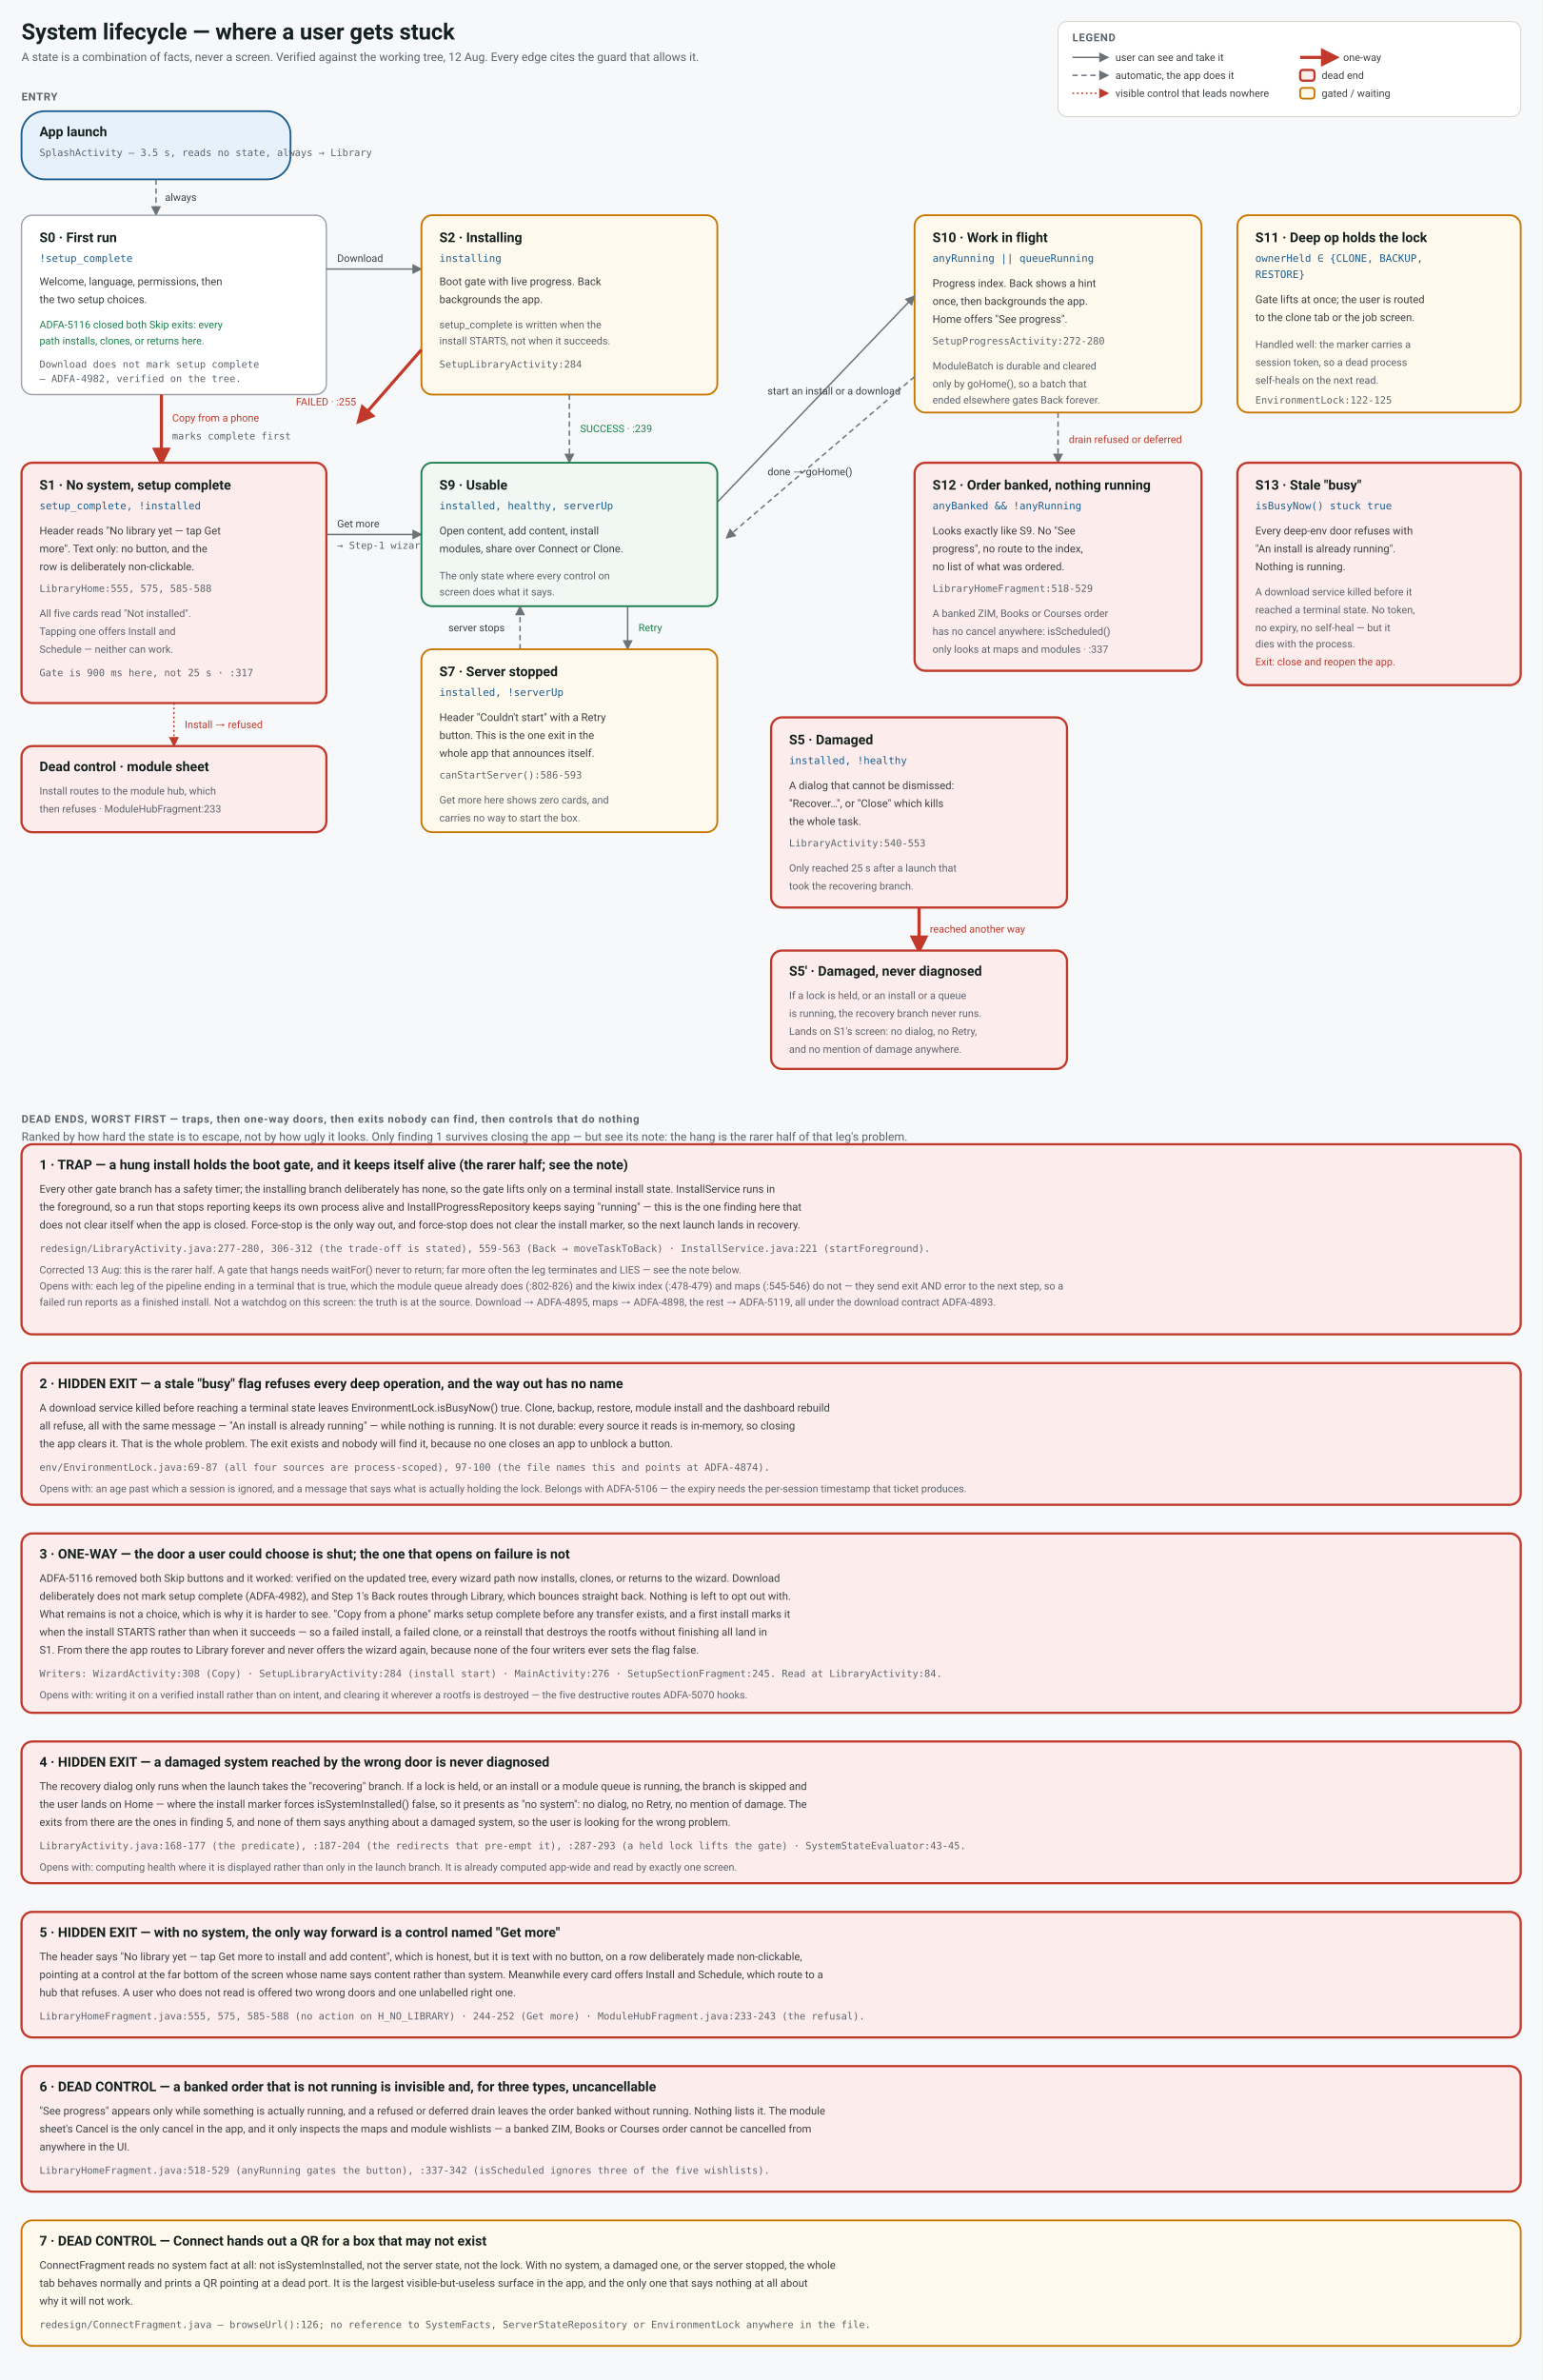
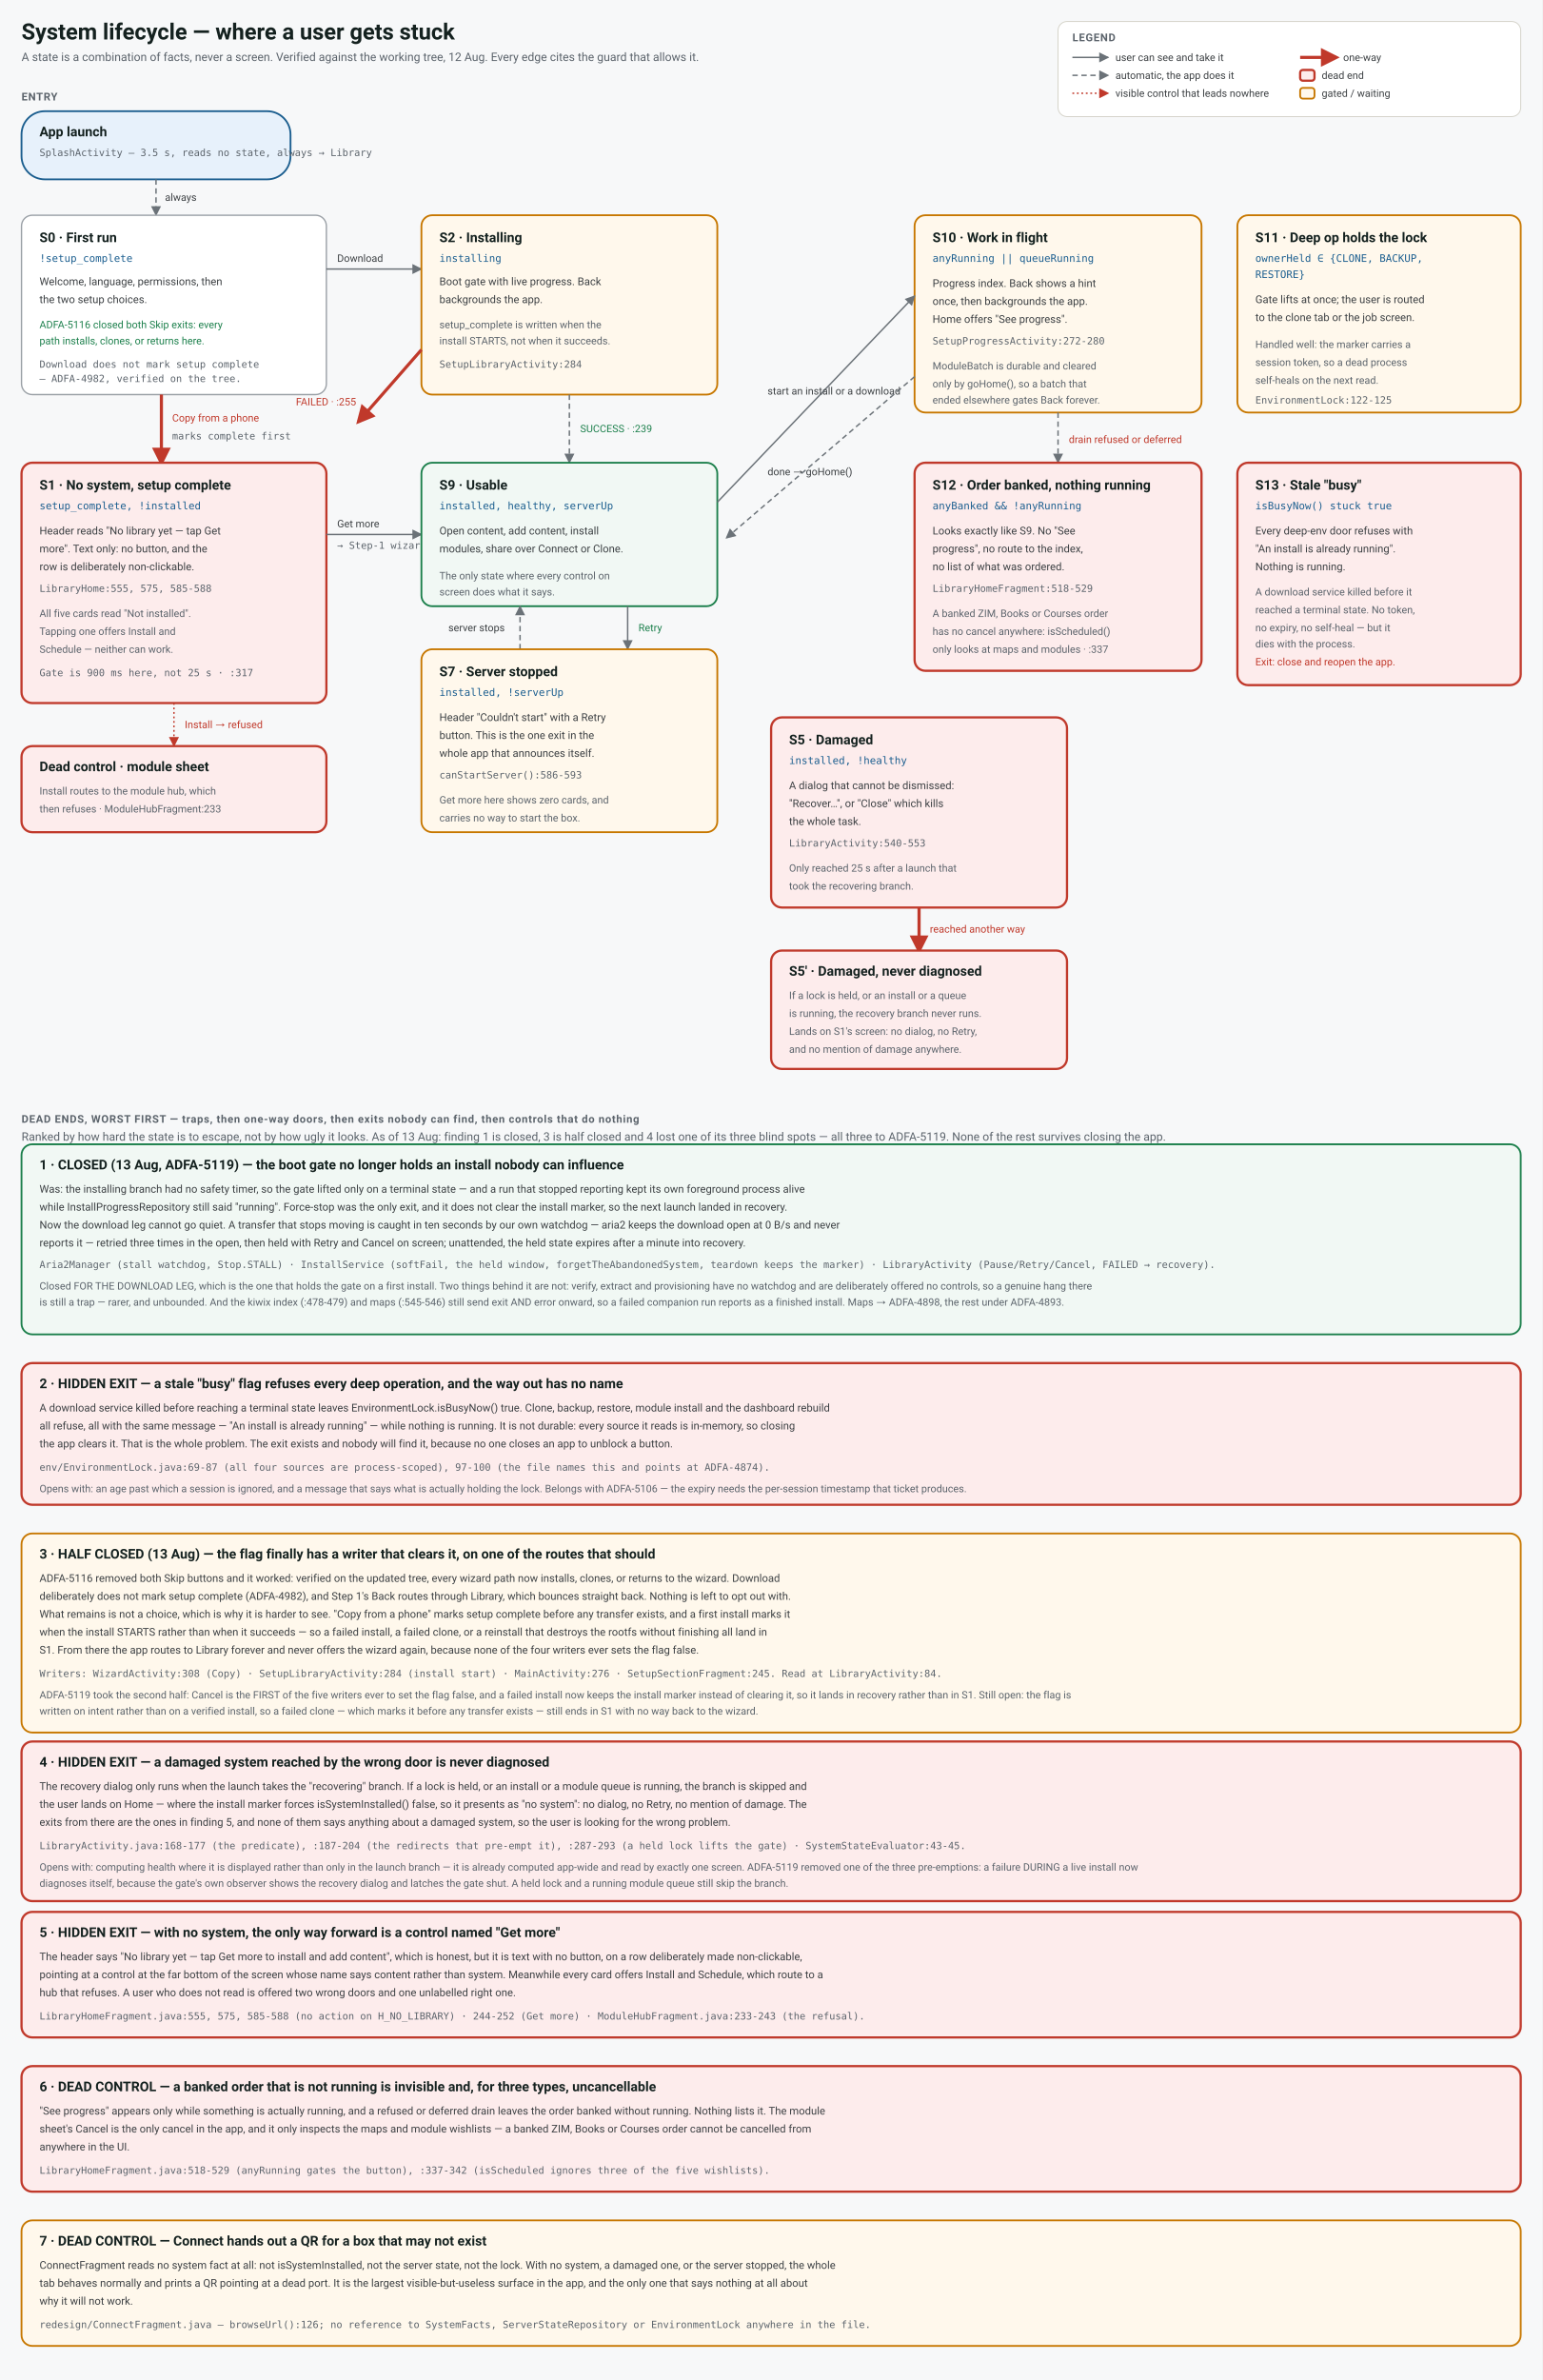
<svg xmlns="http://www.w3.org/2000/svg" viewBox="0 0 1720 2654" width="1720" height="2654" font-family="Segoe UI, Roboto, Helvetica, Arial, sans-serif">
  <style>
  .bg     { fill: #F7F8F9; }
  .st     { fill: #FFFFFF; stroke: #9AA0A6; stroke-width: 1.5; }
  .st-ok  { fill: #F1F8F4; stroke: #1B7F4B; stroke-width: 2; }
  .st-bad { fill: #FDECEC; stroke: #C0392B; stroke-width: 2.5; }
  .st-warn{ fill: #FFF8EC; stroke: #C77700; stroke-width: 2; }
  .entry  { fill: #E7F1FB; stroke: #1B5E8F; stroke-width: 2; }
  .h1     { font-size: 25px; font-weight: 600; fill: #14211F; }
  .h2     { font-size: 15px; font-weight: 600; fill: #14211F; }
  .h3     { font-size: 12px; font-weight: 600; fill: #5B636B; letter-spacing: .06em; }
  .facts  { font-size: 11.5px; fill: #1B5E8F; font-family: Consolas, monospace; }
  .can    { font-size: 12px; fill: #3C4043; }
  .note   { font-size: 11.5px; fill: #5B636B; }
  .code   { font-size: 11px; fill: #5B636B; font-family: Consolas, monospace; }
  .lbl    { font-size: 11.5px; fill: #3C4043; }
  .lblg   { font-size: 11.5px; fill: #1B7F4B; }
  .lblr   { font-size: 11.5px; fill: #C0392B; }
  .sub    { font-size: 13px; fill: #5B636B; }
  .e      { fill: none; stroke: #6B7278; stroke-width: 1.6; }
  .e-auto { fill: none; stroke: #6B7278; stroke-width: 1.6; stroke-dasharray: 6 4; }
  .e-dead { fill: none; stroke: #C0392B; stroke-width: 1.6; stroke-dasharray: 2 3; }
  .e-one  { fill: none; stroke: #C0392B; stroke-width: 3.5; }
</style>
  <defs>
    <marker id="a" viewBox="0 0 10 10" refX="9" refY="5" markerWidth="7" markerHeight="7" orient="auto-start-reverse">
      <path d="M0,0 L10,5 L0,10 z" fill="#6B7278" />
    </marker>
    <marker id="ar" viewBox="0 0 10 10" refX="9" refY="5" markerWidth="7" markerHeight="7" orient="auto-start-reverse">
      <path d="M0,0 L10,5 L0,10 z" fill="#C0392B" />
    </marker>
    <marker id="aw" viewBox="0 0 10 10" refX="8" refY="5" markerWidth="6" markerHeight="6" orient="auto-start-reverse">
      <path d="M0,0 L10,5 L0,10 z" fill="#C0392B" />
    </marker>
  </defs>
  <rect class="bg" x="0" y="0" width="1720" height="2654" />
  <text class="h1" x="24" y="44">System lifecycle — where a user gets stuck</text>
  <text class="sub" x="24" y="68">A state is a combination of facts, never a screen. Verified against the working tree, 12 Aug. Every edge cites the guard that allows it.</text>
  <rect x="1180" y="24" width="516" height="106" rx="10" fill="#FFFFFF" stroke="#D3D1C7" />
  <text class="h3" x="1196" y="46">LEGEND</text>
  <line class="e" x1="1196" y1="64" x2="1236" y2="64" marker-end="url(#a)" />
  <text class="lbl" x="1244" y="68">user can see and take it</text>
  <line class="e-auto" x1="1196" y1="84" x2="1236" y2="84" marker-end="url(#a)" />
  <text class="lbl" x="1244" y="88">automatic, the app does it</text>
  <line class="e-dead" x1="1196" y1="104" x2="1236" y2="104" marker-end="url(#ar)" />
  <text class="lbl" x="1244" y="108">visible control that leads nowhere</text>
  <line class="e-one" x1="1450" y1="64" x2="1490" y2="64" marker-end="url(#aw)" />
  <text class="lbl" x="1498" y="68">one-way</text>
  <rect class="st-bad" x="1450" y="78" width="16" height="12" rx="3" />
  <text class="lbl" x="1474" y="88">dead end</text>
  <rect class="st-warn" x="1450" y="98" width="16" height="12" rx="3" />
  <text class="lbl" x="1474" y="108">gated / waiting</text>
  <text class="h3" x="24" y="112">ENTRY</text>
  <rect class="entry" x="24" y="124" width="300" height="76" rx="26" />
  <text class="h2" x="44" y="152">App launch</text>
  <text class="code" x="44" y="174">SplashActivity — 3.5 s, reads no state, always → Library</text>
  <path class="e-auto" d="M174,200 L174,240" marker-end="url(#a)" />
  <text class="lbl" x="184" y="224">always</text>
  <rect class="st" x="24" y="240" width="340" height="200" rx="12" />
  <text class="h2" x="44" y="270">S0 · First run</text>
  <text class="facts" x="44" y="292">!setup_complete</text>
  <text class="can" x="44" y="318">Welcome, language, permissions, then</text>
  <text class="can" x="44" y="338">the two setup choices.</text>
  <text class="lblg" x="44" y="366">ADFA-5116 closed both Skip exits: every</text>
  <text class="lblg" x="44" y="384">path installs, clones, or returns here.</text>
  <text class="code" x="44" y="410">Download does not mark setup complete</text>
  <text class="code" x="44" y="426">— ADFA-4982, verified on the tree.</text>
  <path class="e" d="M364,300 L470,300" marker-end="url(#a)" />
  <text class="lbl" x="376" y="292">Download</text>
  <path class="e-one" d="M180,440 L180,516" marker-end="url(#aw)" />
  <text class="lblr" x="192" y="470">Copy from a phone</text>
  <text class="code" x="192" y="490">marks complete first</text>
  <rect class="st-warn" x="470" y="240" width="330" height="200" rx="12" />
  <text class="h2" x="490" y="270">S2 · Installing</text>
  <text class="facts" x="490" y="292">installing</text>
  <text class="can" x="490" y="318">Boot gate with live progress. Back</text>
  <text class="can" x="490" y="338">backgrounds the app.</text>
  <text class="note" x="490" y="366">setup_complete is written when the</text>
  <text class="note" x="490" y="384">install STARTS, not when it succeeds.</text>
  <text class="code" x="490" y="410">SetupLibraryActivity:284</text>
  <path class="e-auto" d="M635,440 L635,516" marker-end="url(#a)" />
  <text class="lblg" x="647" y="482">SUCCESS · :239</text>
  <path class="e-one" d="M470,390 L400,470" marker-end="url(#aw)" />
  <text class="lblr" x="330" y="452">FAILED · :255</text>
  <rect class="st-bad" x="24" y="516" width="340" height="268" rx="12" />
  <text class="h2" x="44" y="546">S1 · No system, setup complete</text>
  <text class="facts" x="44" y="568">setup_complete, !installed</text>
  <text class="can" x="44" y="596">Header reads "No library yet — tap Get</text>
  <text class="can" x="44" y="616">more". Text only: no button, and the</text>
  <text class="can" x="44" y="636">row is deliberately non-clickable.</text>
  <text class="code" x="44" y="660">LibraryHome:555, 575, 585-588</text>
  <text class="note" x="44" y="688">All five cards read "Not installed".</text>
  <text class="note" x="44" y="708">Tapping one offers Install and</text>
  <text class="note" x="44" y="728">Schedule — neither can work.</text>
  <text class="code" x="44" y="754">Gate is 900 ms here, not 25 s · :317</text>
  <path class="e-dead" d="M194,784 L194,832" marker-end="url(#ar)" />
  <text class="lblr" x="206" y="812">Install → refused</text>
  <rect class="st-bad" x="24" y="832" width="340" height="96" rx="12" />
  <text class="h2" x="44" y="860">Dead control · module sheet</text>
  <text class="note" x="44" y="886">Install routes to the module hub, which</text>
  <text class="note" x="44" y="906">then refuses · ModuleHubFragment:233</text>
  <path class="e" d="M364,596 L470,596" marker-end="url(#a)" />
  <text class="lbl" x="376" y="588">Get more</text>
  <text class="code" x="376" y="612">→ Step-1 wizard :248</text>
  <rect class="st-ok" x="470" y="516" width="330" height="160" rx="12" />
  <text class="h2" x="490" y="546">S9 · Usable</text>
  <text class="facts" x="490" y="568">installed, healthy, serverUp</text>
  <text class="can" x="490" y="596">Open content, add content, install</text>
  <text class="can" x="490" y="616">modules, share over Connect or Clone.</text>
  <text class="note" x="490" y="646">The only state where every control on</text>
  <text class="note" x="490" y="664">screen does what it says.</text>
  <path class="e" d="M700,676 L700,724" marker-end="url(#a)" />
  <text class="lblg" x="712" y="704">Retry</text>
  <path class="e-auto" d="M580,724 L580,676" marker-end="url(#a)" />
  <text class="lbl" x="500" y="704">server stops</text>
  <rect class="st-warn" x="470" y="724" width="330" height="204" rx="12" />
  <text class="h2" x="490" y="754">S7 · Server stopped</text>
  <text class="facts" x="490" y="776">installed, !serverUp</text>
  <text class="can" x="490" y="804">Header "Couldn't start" with a Retry</text>
  <text class="can" x="490" y="824">button. This is the one exit in the</text>
  <text class="can" x="490" y="844">whole app that announces itself.</text>
  <text class="code" x="490" y="868">canStartServer():586-593</text>
  <text class="note" x="490" y="896">Get more here shows zero cards, and</text>
  <text class="note" x="490" y="916">carries no way to start the box.</text>
  <rect class="st-warn" x="1020" y="240" width="320" height="220" rx="12" />
  <text class="h2" x="1040" y="270">S10 · Work in flight</text>
  <text class="facts" x="1040" y="292">anyRunning || queueRunning</text>
  <text class="can" x="1040" y="320">Progress index. Back shows a hint</text>
  <text class="can" x="1040" y="340">once, then backgrounds the app.</text>
  <text class="can" x="1040" y="360">Home offers "See progress".</text>
  <text class="code" x="1040" y="384">SetupProgressActivity:272-280</text>
  <text class="note" x="1040" y="412">ModuleBatch is durable and cleared</text>
  <text class="note" x="1040" y="432">only by goHome(), so a batch that</text>
  <text class="note" x="1040" y="450">ended elsewhere gates Back forever.</text>
  <path class="e" d="M800,560 L1020,330" marker-end="url(#a)" />
  <text class="lbl" x="856" y="440">start an install or a download</text>
  <path class="e-auto" d="M1020,420 L810,600" marker-end="url(#a)" />
  <text class="lbl" x="856" y="530">done → goHome()</text>
  <path class="e-auto" d="M1180,460 L1180,516" marker-end="url(#a)" />
  <text class="lblr" x="1192" y="494">drain refused or deferred</text>
  <rect class="st-bad" x="1020" y="516" width="320" height="232" rx="12" />
  <text class="h2" x="1040" y="546">S12 · Order banked, nothing running</text>
  <text class="facts" x="1040" y="568">anyBanked &amp;&amp; !anyRunning</text>
  <text class="can" x="1040" y="596">Looks exactly like S9. No "See</text>
  <text class="can" x="1040" y="616">progress", no route to the index,</text>
  <text class="can" x="1040" y="636">no list of what was ordered.</text>
  <text class="code" x="1040" y="660">LibraryHomeFragment:518-529</text>
  <text class="note" x="1040" y="688">A banked ZIM, Books or Courses order</text>
  <text class="note" x="1040" y="708">has no cancel anywhere: isScheduled()</text>
  <text class="note" x="1040" y="728">only looks at maps and modules · :337</text>
  <rect class="st-warn" x="1380" y="240" width="316" height="220" rx="12" />
  <text class="h2" x="1400" y="270">S11 · Deep op holds the lock</text>
  <text class="facts" x="1400" y="292">ownerHeld ∈ {CLONE, BACKUP,</text>
  <text class="facts" x="1400" y="310">RESTORE}</text>
  <text class="can" x="1400" y="338">Gate lifts at once; the user is routed</text>
  <text class="can" x="1400" y="358">to the clone tab or the job screen.</text>
  <text class="note" x="1400" y="388">Handled well: the marker carries a</text>
  <text class="note" x="1400" y="408">session token, so a dead process</text>
  <text class="note" x="1400" y="428">self-heals on the next read.</text>
  <text class="code" x="1400" y="450">EnvironmentLock:122-125</text>
  <rect class="st-bad" x="1380" y="516" width="316" height="248" rx="12" />
  <text class="h2" x="1400" y="546">S13 · Stale "busy"</text>
  <text class="facts" x="1400" y="568">isBusyNow() stuck true</text>
  <text class="can" x="1400" y="596">Every deep-env door refuses with</text>
  <text class="can" x="1400" y="616">"An install is already running".</text>
  <text class="can" x="1400" y="636">Nothing is running.</text>
  <text class="note" x="1400" y="664">A download service killed before it</text>
  <text class="note" x="1400" y="684">reached a terminal state. No token,</text>
  <text class="note" x="1400" y="704">no expiry, no self-heal — but it</text>
  <text class="note" x="1400" y="722">dies with the process.</text>
  <text class="lblr" x="1400" y="742">Exit: close and reopen the app.</text>
  <rect class="st-bad" x="860" y="800" width="330" height="212" rx="12" />
  <text class="h2" x="880" y="830">S5 · Damaged</text>
  <text class="facts" x="880" y="852">installed, !healthy</text>
  <text class="can" x="880" y="880">A dialog that cannot be dismissed:</text>
  <text class="can" x="880" y="900">"Recover…", or "Close" which kills</text>
  <text class="can" x="880" y="920">the whole task.</text>
  <text class="code" x="880" y="944">LibraryActivity:540-553</text>
  <text class="note" x="880" y="972">Only reached 25 s after a launch that</text>
  <text class="note" x="880" y="992">took the recovering branch.</text>
  <path class="e-one" d="M1025,1012 L1025,1060" marker-end="url(#aw)" />
  <text class="lblr" x="1037" y="1040">reached another way</text>
  <rect class="st-bad" x="860" y="1060" width="330" height="132" rx="12" />
  <text class="h2" x="880" y="1088">S5′ · Damaged, never diagnosed</text>
  <text class="note" x="880" y="1114">If a lock is held, or an install or a queue</text>
  <text class="note" x="880" y="1134">is running, the recovery branch never runs.</text>
  <text class="note" x="880" y="1154">Lands on S1's screen: no dialog, no Retry,</text>
  <text class="note" x="880" y="1174">and no mention of damage anywhere.</text>
  <text class="h3" x="24" y="1252">DEAD ENDS, WORST FIRST — traps, then one-way doors, then exits nobody can find, then controls that do nothing</text>
-   <text class="sub" x="24" y="1272">Ranked by how hard the state is to escape, not by how ugly it looks. Only finding 1 survives closing the app — but see its note: the hang is the rarer half of that leg's problem.</text>
+   <text class="sub" x="24" y="1272">Ranked by how hard the state is to escape, not by how ugly it looks. As of 13 Aug: finding 1 is closed, 3 is half closed and 4 lost one of its three blind spots — all three to ADFA-5119. None of the rest survives closing the app.</text>
  <text class="sub" x="24" y="1292">Findings 1, 2, 3 and 4 are one sentence four times: a fact nobody clears. They are rows in the standing directive's ledger at the top of operation-model-roadmap.svg — fix them there, not here.</text>
-   <rect class="st-bad" x="24" y="1276" width="1672" height="212" rx="12" />
-   <text class="h2" x="44" y="1304">1 · TRAP — a hung install holds the boot gate, and it keeps itself alive (the rarer half; see the note)</text>
-   <text class="can" x="44" y="1330">Every other gate branch has a safety timer; the installing branch deliberately has none, so the gate lifts only on a terminal install state. InstallService runs in</text>
-   <text class="can" x="44" y="1350">the foreground, so a run that stops reporting keeps its own process alive and InstallProgressRepository keeps saying "running" — this is the one finding here that</text>
-   <text class="can" x="44" y="1370">does not clear itself when the app is closed. Force-stop is the only way out, and force-stop does not clear the install marker, so the next launch lands in recovery.</text>
-   <text class="code" x="44" y="1396">redesign/LibraryActivity.java:277-280, 306-312 (the trade-off is stated), 559-563 (Back → moveTaskToBack) · InstallService.java:221 (startForeground).</text>
-   <text class="note" x="44" y="1420">Corrected 13 Aug: this is the rarer half. A gate that hangs needs waitFor() never to return; far more often the leg terminates and LIES — see the note below.</text>
-   <text class="note" x="44" y="1438">Opens with: each leg of the pipeline ending in a terminal that is true, which the module queue already does (:802-826) and the kiwix index (:478-479) and maps (:545-546) do not — they send exit AND error to the next step, so a</text>
-   <text class="note" x="44" y="1456">failed run reports as a finished install. Not a watchdog on this screen: the truth is at the source. Download → ADFA-4895, maps → ADFA-4898, the rest → ADFA-5119, all under the download contract ADFA-4893.</text>
+   <rect class="st-ok" x="24" y="1276" width="1672" height="212" rx="12" />
+   <text class="h2" x="44" y="1304">1 · CLOSED (13 Aug, ADFA-5119) — the boot gate no longer holds an install nobody can influence</text>
+   <text class="can" x="44" y="1330">Was: the installing branch had no safety timer, so the gate lifted only on a terminal state — and a run that stopped reporting kept its own foreground process alive</text>
+   <text class="can" x="44" y="1350">while InstallProgressRepository still said "running". Force-stop was the only exit, and it does not clear the install marker, so the next launch landed in recovery.</text>
+   <text class="can" x="44" y="1370">Now the download leg cannot go quiet. A transfer that stops moving is caught in ten seconds by our own watchdog — aria2 keeps the download open at 0 B/s and never</text>
+   <text class="can" x="44" y="1390">reports it — retried three times in the open, then held with Retry and Cancel on screen; unattended, the held state expires after a minute into recovery.</text>
+   <text class="code" x="44" y="1414">Aria2Manager (stall watchdog, Stop.STALL) · InstallService (softFail, the held window, forgetTheAbandonedSystem, teardown keeps the marker) · LibraryActivity (Pause/Retry/Cancel, FAILED → recovery).</text>
+   <text class="note" x="44" y="1438">Closed FOR THE DOWNLOAD LEG, which is the one that holds the gate on a first install. Two things behind it are not: verify, extract and provisioning have no watchdog and are deliberately offered no controls, so a genuine hang there</text>
+   <text class="note" x="44" y="1456">is still a trap — rarer, and unbounded. And the kiwix index (:478-479) and maps (:545-546) still send exit AND error onward, so a failed companion run reports as a finished install. Maps → ADFA-4898, the rest under ADFA-4893.</text>
  <rect class="st-bad" x="24" y="1520" width="1672" height="158" rx="12" />
  <text class="h2" x="44" y="1548">2 · HIDDEN EXIT — a stale "busy" flag refuses every deep operation, and the way out has no name</text>
  <text class="can" x="44" y="1574">A download service killed before reaching a terminal state leaves EnvironmentLock.isBusyNow() true. Clone, backup, restore, module install and the dashboard rebuild</text>
  <text class="can" x="44" y="1594">all refuse, all with the same message — "An install is already running" — while nothing is running. It is not durable: every source it reads is in-memory, so closing</text>
  <text class="can" x="44" y="1614">the app clears it. That is the whole problem. The exit exists and nobody will find it, because no one closes an app to unblock a button.</text>
  <text class="code" x="44" y="1640">env/EnvironmentLock.java:69-87 (all four sources are process-scoped), 97-100 (the file names this and points at ADFA-4874).</text>
  <text class="note" x="44" y="1664">Opens with: an age past which a session is ignored, and a message that says what is actually holding the lock. Belongs with ADFA-5106 — the expiry needs the per-session timestamp that ticket produces.</text>
-   <rect class="st-bad" x="24" y="1710" width="1672" height="200" rx="12" />
-   <text class="h2" x="44" y="1738">3 · ONE-WAY — the door a user could choose is shut; the one that opens on failure is not</text>
+   <rect class="st-warn" x="24" y="1710" width="1672" height="222" rx="12" />
+   <text class="h2" x="44" y="1738">3 · HALF CLOSED (13 Aug) — the flag finally has a writer that clears it, on one of the routes that should</text>
  <text class="can" x="44" y="1764">ADFA-5116 removed both Skip buttons and it worked: verified on the updated tree, every wizard path now installs, clones, or returns to the wizard. Download</text>
  <text class="can" x="44" y="1784">deliberately does not mark setup complete (ADFA-4982), and Step 1's Back routes through Library, which bounces straight back. Nothing is left to opt out with.</text>
  <text class="can" x="44" y="1804">What remains is not a choice, which is why it is harder to see. "Copy from a phone" marks setup complete before any transfer exists, and a first install marks it</text>
  <text class="can" x="44" y="1824">when the install STARTS rather than when it succeeds — so a failed install, a failed clone, or a reinstall that destroys the rootfs without finishing all land in</text>
  <text class="can" x="44" y="1844">S1. From there the app routes to Library forever and never offers the wizard again, because none of the four writers ever sets the flag false.</text>
  <text class="code" x="44" y="1870">Writers: WizardActivity:308 (Copy) · SetupLibraryActivity:284 (install start) · MainActivity:276 · SetupSectionFragment:245. Read at LibraryActivity:84.</text>
-   <text class="note" x="44" y="1894">Opens with: writing it on a verified install rather than on intent, and clearing it wherever a rootfs is destroyed — the five destructive routes ADFA-5070 hooks.</text>
-   <rect class="st-bad" x="24" y="1942" width="1672" height="158" rx="12" />
+   <text class="note" x="44" y="1894">ADFA-5119 took the second half: Cancel is the FIRST of the five writers ever to set the flag false, and a failed install now keeps the install marker instead of clearing it, so it lands in recovery rather than in S1. Still open: the flag is</text>
+   <text class="note" x="44" y="1912">written on intent rather than on a verified install, so a failed clone — which marks it before any transfer exists — still ends in S1 with no way back to the wizard.</text>
+   <rect class="st-bad" x="24" y="1942" width="1672" height="178" rx="12" />
  <text class="h2" x="44" y="1970">4 · HIDDEN EXIT — a damaged system reached by the wrong door is never diagnosed</text>
  <text class="can" x="44" y="1996">The recovery dialog only runs when the launch takes the "recovering" branch. If a lock is held, or an install or a module queue is running, the branch is skipped and</text>
  <text class="can" x="44" y="2016">the user lands on Home — where the install marker forces isSystemInstalled() false, so it presents as "no system": no dialog, no Retry, no mention of damage. The</text>
  <text class="can" x="44" y="2036">exits from there are the ones in finding 5, and none of them says anything about a damaged system, so the user is looking for the wrong problem.</text>
  <text class="code" x="44" y="2062">LibraryActivity.java:168-177 (the predicate), :187-204 (the redirects that pre-empt it), :287-293 (a held lock lifts the gate) · SystemStateEvaluator:43-45.</text>
-   <text class="note" x="44" y="2086">Opens with: computing health where it is displayed rather than only in the launch branch. It is already computed app-wide and read by exactly one screen.</text>
+   <text class="note" x="44" y="2086">Opens with: computing health where it is displayed rather than only in the launch branch — it is already computed app-wide and read by exactly one screen. ADFA-5119 removed one of the three pre-emptions: a failure DURING a live install now</text>
+   <text class="note" x="44" y="2104">diagnoses itself, because the gate's own observer shows the recovery dialog and latches the gate shut. A held lock and a running module queue still skip the branch.</text>
  <rect class="st-bad" x="24" y="2132" width="1672" height="140" rx="12" />
  <text class="h2" x="44" y="2160">5 · HIDDEN EXIT — with no system, the only way forward is a control named "Get more"</text>
  <text class="can" x="44" y="2186">The header says "No library yet — tap Get more to install and add content", which is honest, but it is text with no button, on a row deliberately made non-clickable,</text>
  <text class="can" x="44" y="2206">pointing at a control at the far bottom of the screen whose name says content rather than system. Meanwhile every card offers Install and Schedule, which route to a</text>
  <text class="can" x="44" y="2226">hub that refuses. A user who does not read is offered two wrong doors and one unlabelled right one.</text>
  <text class="code" x="44" y="2252">LibraryHomeFragment.java:555, 575, 585-588 (no action on H_NO_LIBRARY) · 244-252 (Get more) · ModuleHubFragment.java:233-243 (the refusal).</text>
  <rect class="st-bad" x="24" y="2304" width="1672" height="140" rx="12" />
  <text class="h2" x="44" y="2332">6 · DEAD CONTROL — a banked order that is not running is invisible and, for three types, uncancellable</text>
  <text class="can" x="44" y="2358">"See progress" appears only while something is actually running, and a refused or deferred drain leaves the order banked without running. Nothing lists it. The module</text>
  <text class="can" x="44" y="2378">sheet's Cancel is the only cancel in the app, and it only inspects the maps and module wishlists — a banked ZIM, Books or Courses order cannot be cancelled from</text>
  <text class="can" x="44" y="2398">anywhere in the UI.</text>
  <text class="code" x="44" y="2424">LibraryHomeFragment.java:518-529 (anyRunning gates the button), :337-342 (isScheduled ignores three of the five wishlists).</text>
  <rect class="st-warn" x="24" y="2476" width="1672" height="140" rx="12" />
  <text class="h2" x="44" y="2504">7 · DEAD CONTROL — Connect hands out a QR for a box that may not exist</text>
  <text class="can" x="44" y="2530">ConnectFragment reads no system fact at all: not isSystemInstalled, not the server state, not the lock. With no system, a damaged one, or the server stopped, the whole</text>
  <text class="can" x="44" y="2550">tab behaves normally and prints a QR pointing at a dead port. It is the largest visible-but-useless surface in the app, and the only one that says nothing at all about</text>
  <text class="can" x="44" y="2570">why it will not work.</text>
  <text class="code" x="44" y="2596">redesign/ConnectFragment.java — browseUrl():126; no reference to SystemFacts, ServerStateRepository or EnvironmentLock anywhere in the file.</text>
</svg>
